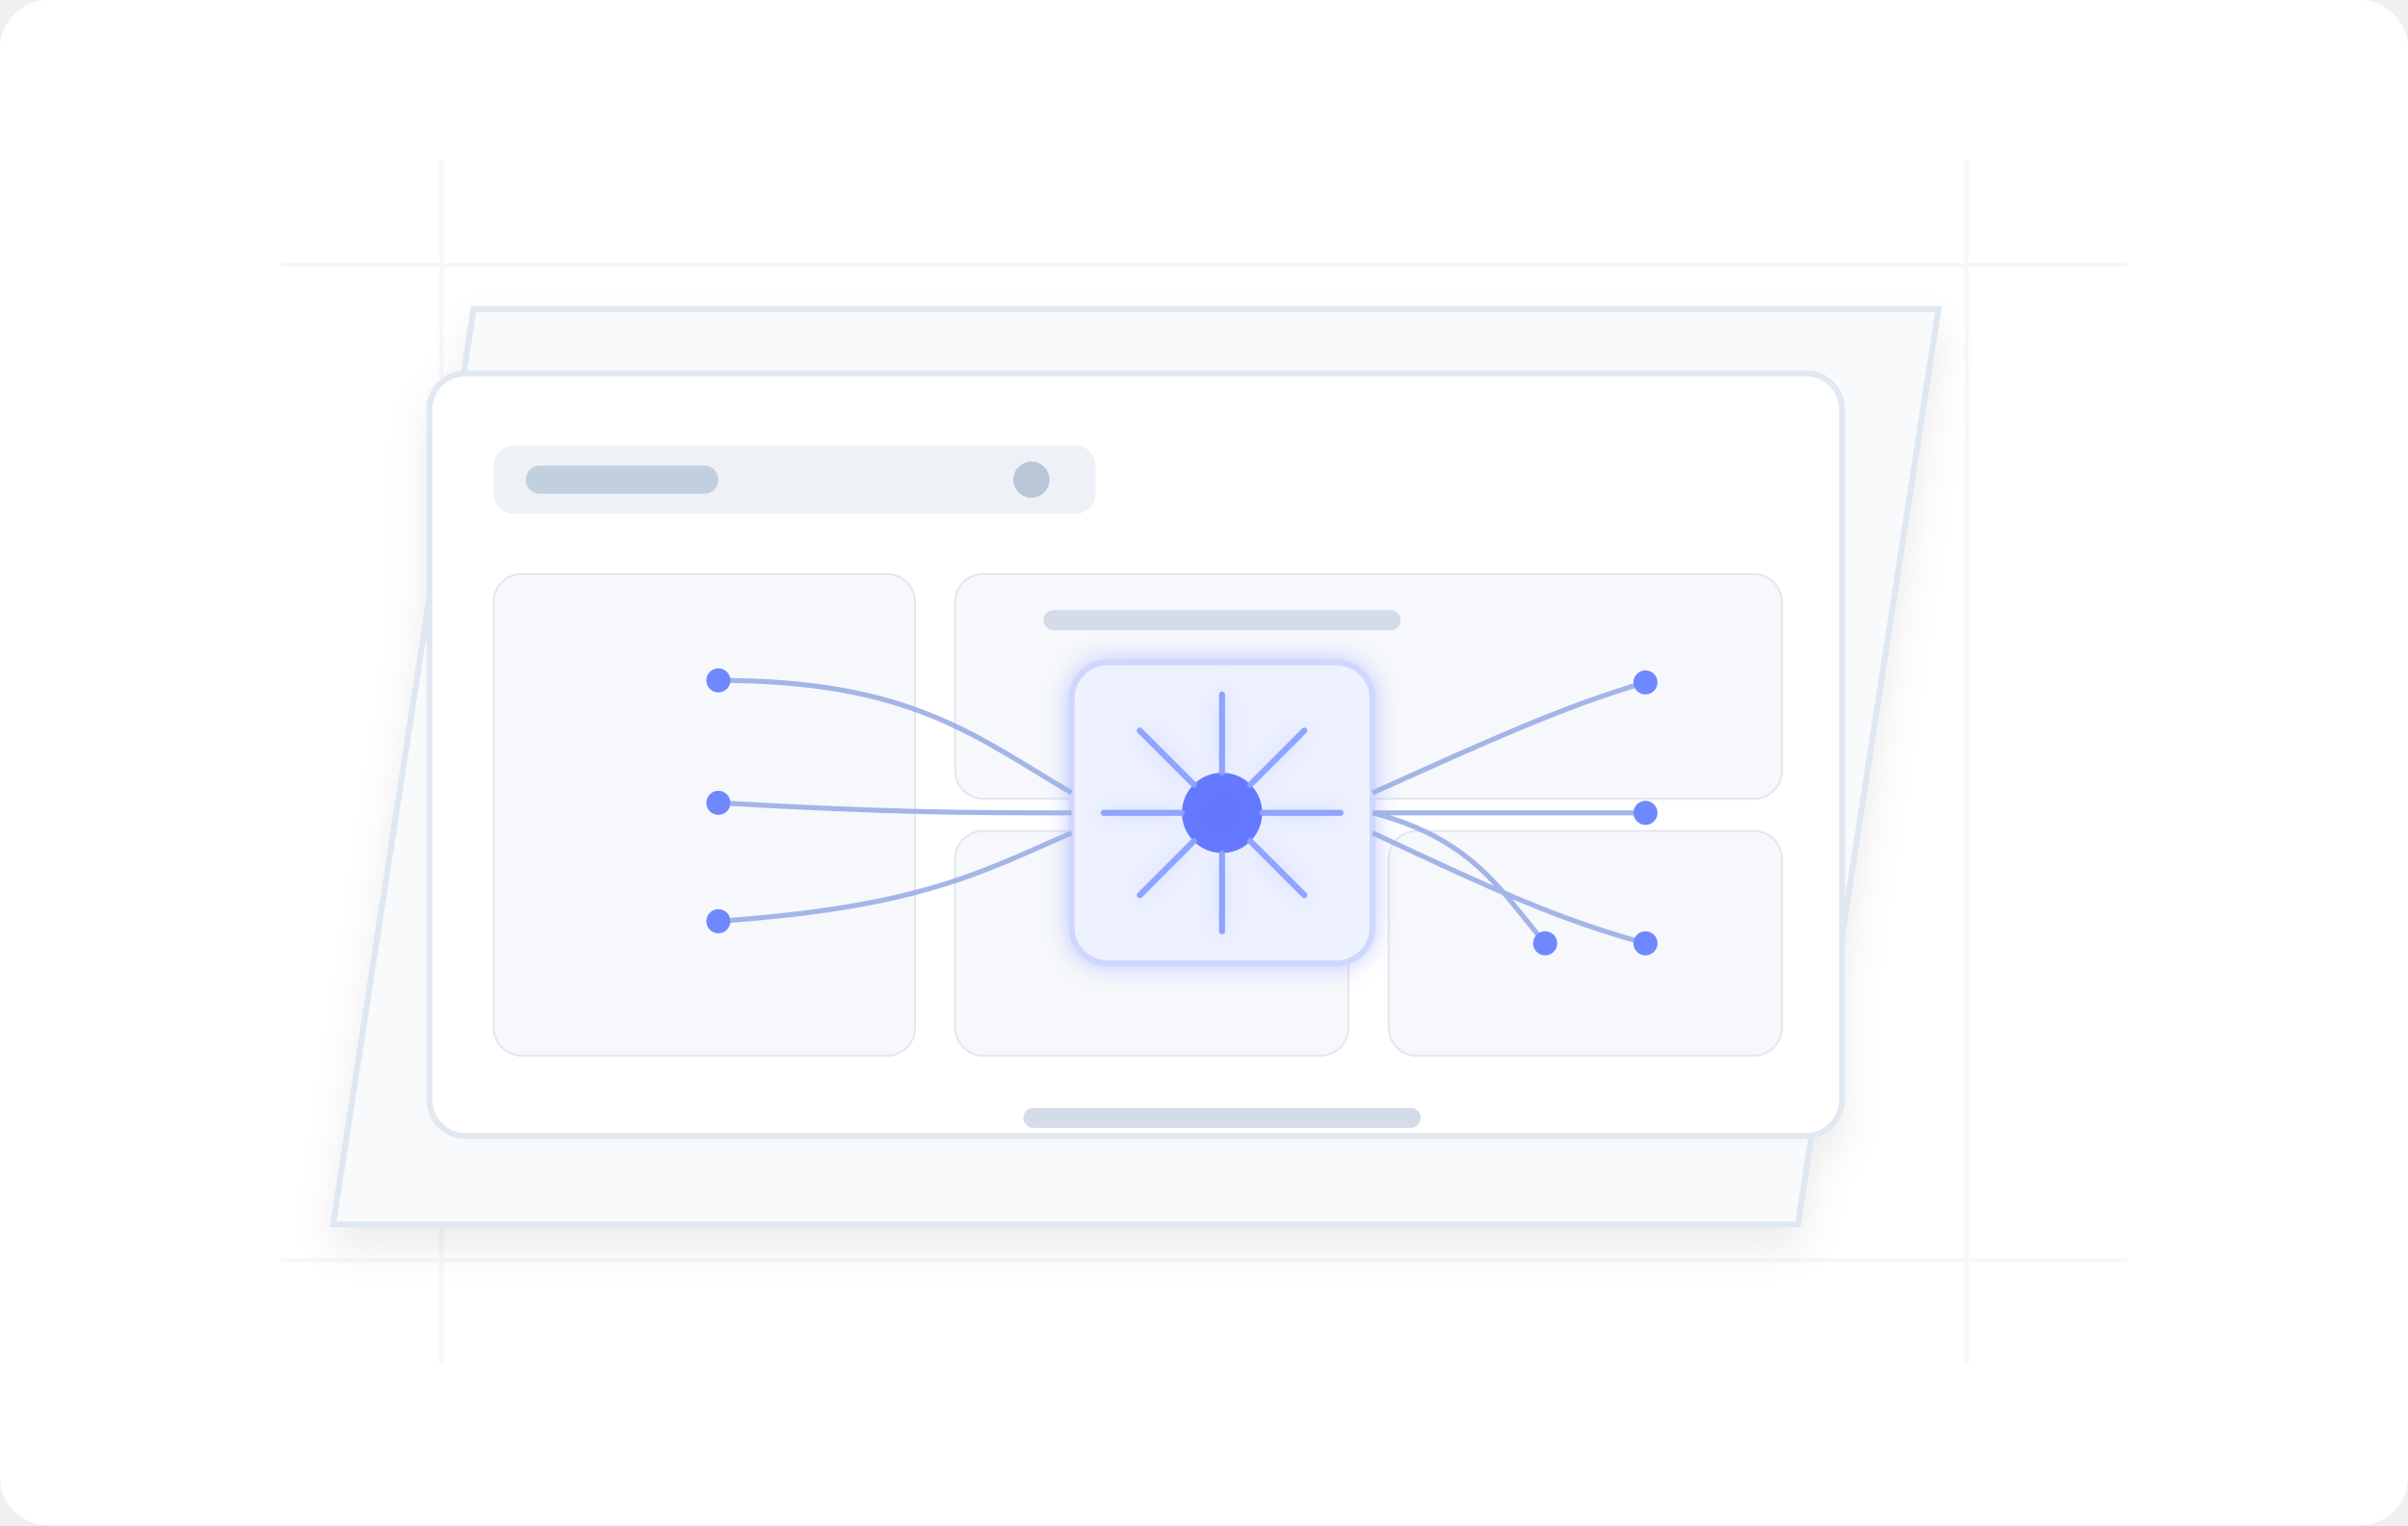
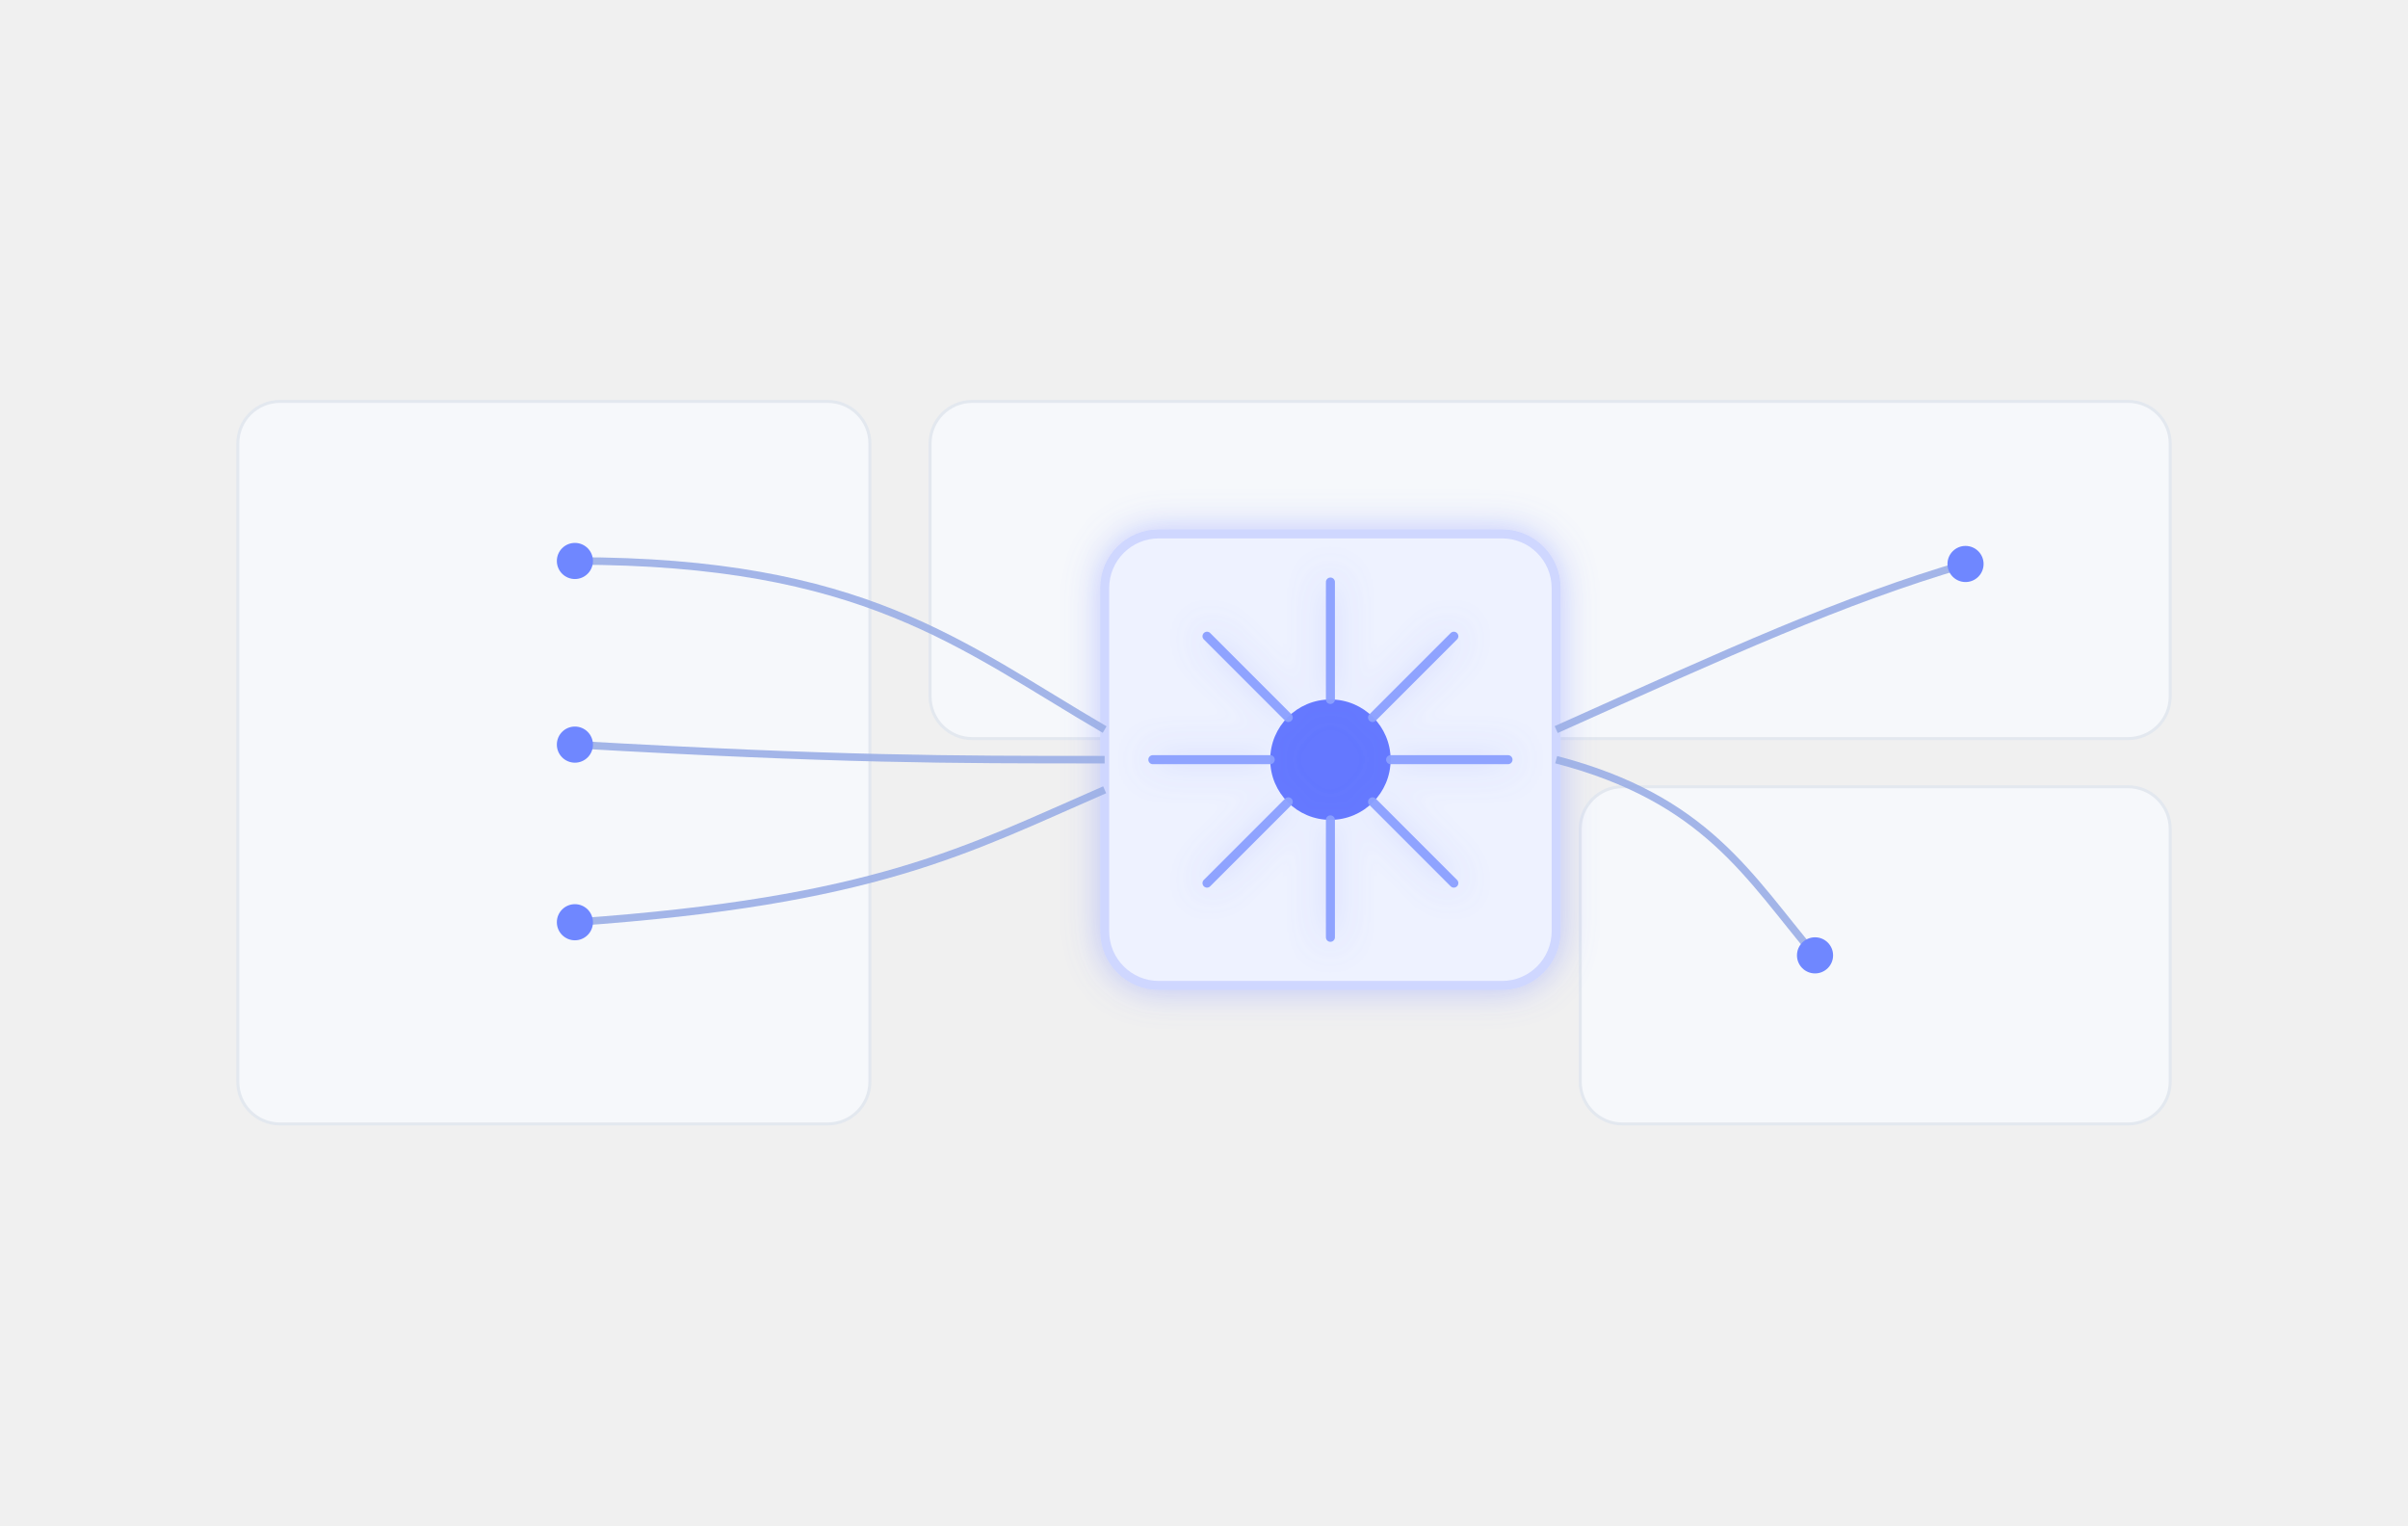
<svg xmlns="http://www.w3.org/2000/svg" width="1200" height="760" viewBox="0 0 1200 760">
  <defs>
    <filter id="softShadow" x="-20%" y="-20%" width="140%" height="140%">
-       <feDropShadow dx="0" dy="10" stdDeviation="10" flood-color="#0f172a" flood-opacity="0.08" />
+       <feDropShadow dx="0" dy="10" stdDeviation="10" flood-color="#0B162B" flood-opacity="0.08" />
    </filter>
    <filter id="aiGlow" x="-50%" y="-50%" width="200%" height="200%">
      <feDropShadow dx="0" dy="0" stdDeviation="6" flood-color="#7c8cff" flood-opacity="0.45" />
    </filter>
  </defs>
-   <rect width="1200" height="760" rx="24" fill="#ffffff" />
-   <g opacity="0.25" stroke="#d9e0ea" stroke-width="2">
-     <path d="M140 132H1060" />
-     <path d="M140 628H1060" />
-     <path d="M220 80V680" />
-     <path d="M980 80V680" />
-   </g>
-   <g filter="url(#softShadow)">
-     <path d="M236 154H966L896 610H166L236 154Z" fill="#f8fafc" stroke="#dfe7f0" stroke-width="3" />
-     <rect x="214" y="186" width="704" height="380" rx="18" fill="#ffffff" stroke="#e2e8f0" stroke-width="3" />
-   </g>
-   <rect x="246" y="222" width="300" height="34" rx="10" fill="#eef2f7" />
-   <rect x="262" y="232" width="96" height="14" rx="7" fill="#c2cfdf" />
-   <circle cx="514" cy="239" r="9" fill="#b8c6d8" />
-   <rect x="246" y="286" width="210" height="240" rx="14" fill="#f6f8fb" stroke="#e3e8ef" />
-   <rect x="476" y="286" width="412" height="112" rx="14" fill="#f6f8fb" stroke="#e3e8ef" />
-   <rect x="476" y="414" width="196" height="112" rx="14" fill="#f6f8fb" stroke="#e3e8ef" />
-   <rect x="692" y="414" width="196" height="112" rx="14" fill="#f6f8fb" stroke="#e3e8ef" />
-   <rect x="534" y="330" width="150" height="150" rx="18" fill="#eef2ff" stroke="#cfd7ff" stroke-width="3" filter="url(#aiGlow)" />
-   <circle cx="609" cy="405" r="20" fill="#6478ff" />
-   <g stroke="#8ba0ff" stroke-width="3" stroke-linecap="round" opacity="0.95" filter="url(#aiGlow)">
-     <path d="M609 385V346" />
-     <path d="M609 425V464" />
-     <path d="M589 405H550" />
-     <path d="M629 405H668" />
-     <path d="M595 391L568 364" />
-     <path d="M623 419L650 446" />
-     <path d="M595 419L568 446" />
-     <path d="M623 391L650 364" />
-   </g>
-   <g stroke="#9aaee6" stroke-width="2.5" fill="none" opacity="0.9">
-     <path d="M358 339C454 339 486 367 534 395" />
-     <path d="M358 400C446 405 482 405 534 405" />
-     <path d="M358 459C458 452 488 435 534 415" />
-     <path d="M684 395C742 369 779 352 820 340" />
-     <path d="M684 405C744 405 780 405 820 405" />
-     <path d="M684 415C744 443 776 458 820 470" />
-     <path d="M684 405C734 418 748 444 770 470" />
-   </g>
-   <g fill="#6f87ff">
-     <circle cx="358" cy="339" r="6" />
-     <circle cx="358" cy="400" r="6" />
-     <circle cx="358" cy="459" r="6" />
-     <circle cx="820" cy="340" r="6" />
-     <circle cx="820" cy="405" r="6" />
-     <circle cx="820" cy="470" r="6" />
-     <circle cx="770" cy="470" r="6" />
-   </g>
-   <g fill="#d3dce8">
-     <rect x="520" y="304" width="178" height="10" rx="5" />
-     <rect x="510" y="552" width="198" height="10" rx="5" />
+   <rect width="1200" height="760" rx="24" fill="transparent" />
+   <g transform="translate(-250.5 -229) scale(1.5)">
+     <rect x="246" y="286" width="210" height="240" rx="14" fill="#f6f8fb" stroke="#e3e8ef" />
+     <rect x="476" y="286" width="412" height="112" rx="14" fill="#f6f8fb" stroke="#e3e8ef" />
+     <rect x="692" y="414" width="196" height="112" rx="14" fill="#f6f8fb" stroke="#e3e8ef" />
+     <rect x="534" y="330" width="150" height="150" rx="18" fill="#eef2ff" stroke="#cfd7ff" stroke-width="3" filter="url(#aiGlow)" />
+     <circle cx="609" cy="405" r="20" fill="#6478ff" />
+     <g stroke="#8ba0ff" stroke-width="3" stroke-linecap="round" opacity="0.95" filter="url(#aiGlow)">
+       <path d="M609 385V346" />
+       <path d="M609 425V464" />
+       <path d="M589 405H550" />
+       <path d="M629 405H668" />
+       <path d="M595 391L568 364" />
+       <path d="M623 419L650 446" />
+       <path d="M595 419L568 446" />
+       <path d="M623 391L650 364" />
+     </g>
+     <g stroke="#9aaee6" stroke-width="2.5" fill="none" opacity="0.9">
+       <path d="M358 339C454 339 486 367 534 395" />
+       <path d="M358 400C446 405 482 405 534 405" />
+       <path d="M358 459C458 452 488 435 534 415" />
+       <path d="M684 395C742 369 779 352 820 340" />
+       <path d="M684 405C734 418 748 444 770 470" />
+     </g>
+     <g fill="#6f87ff">
+       <circle cx="358" cy="339" r="6" />
+       <circle cx="358" cy="400" r="6" />
+       <circle cx="358" cy="459" r="6" />
+       <circle cx="820" cy="340" r="6" />
+       <circle cx="770" cy="470" r="6" />
+     </g>
  </g>
</svg>
